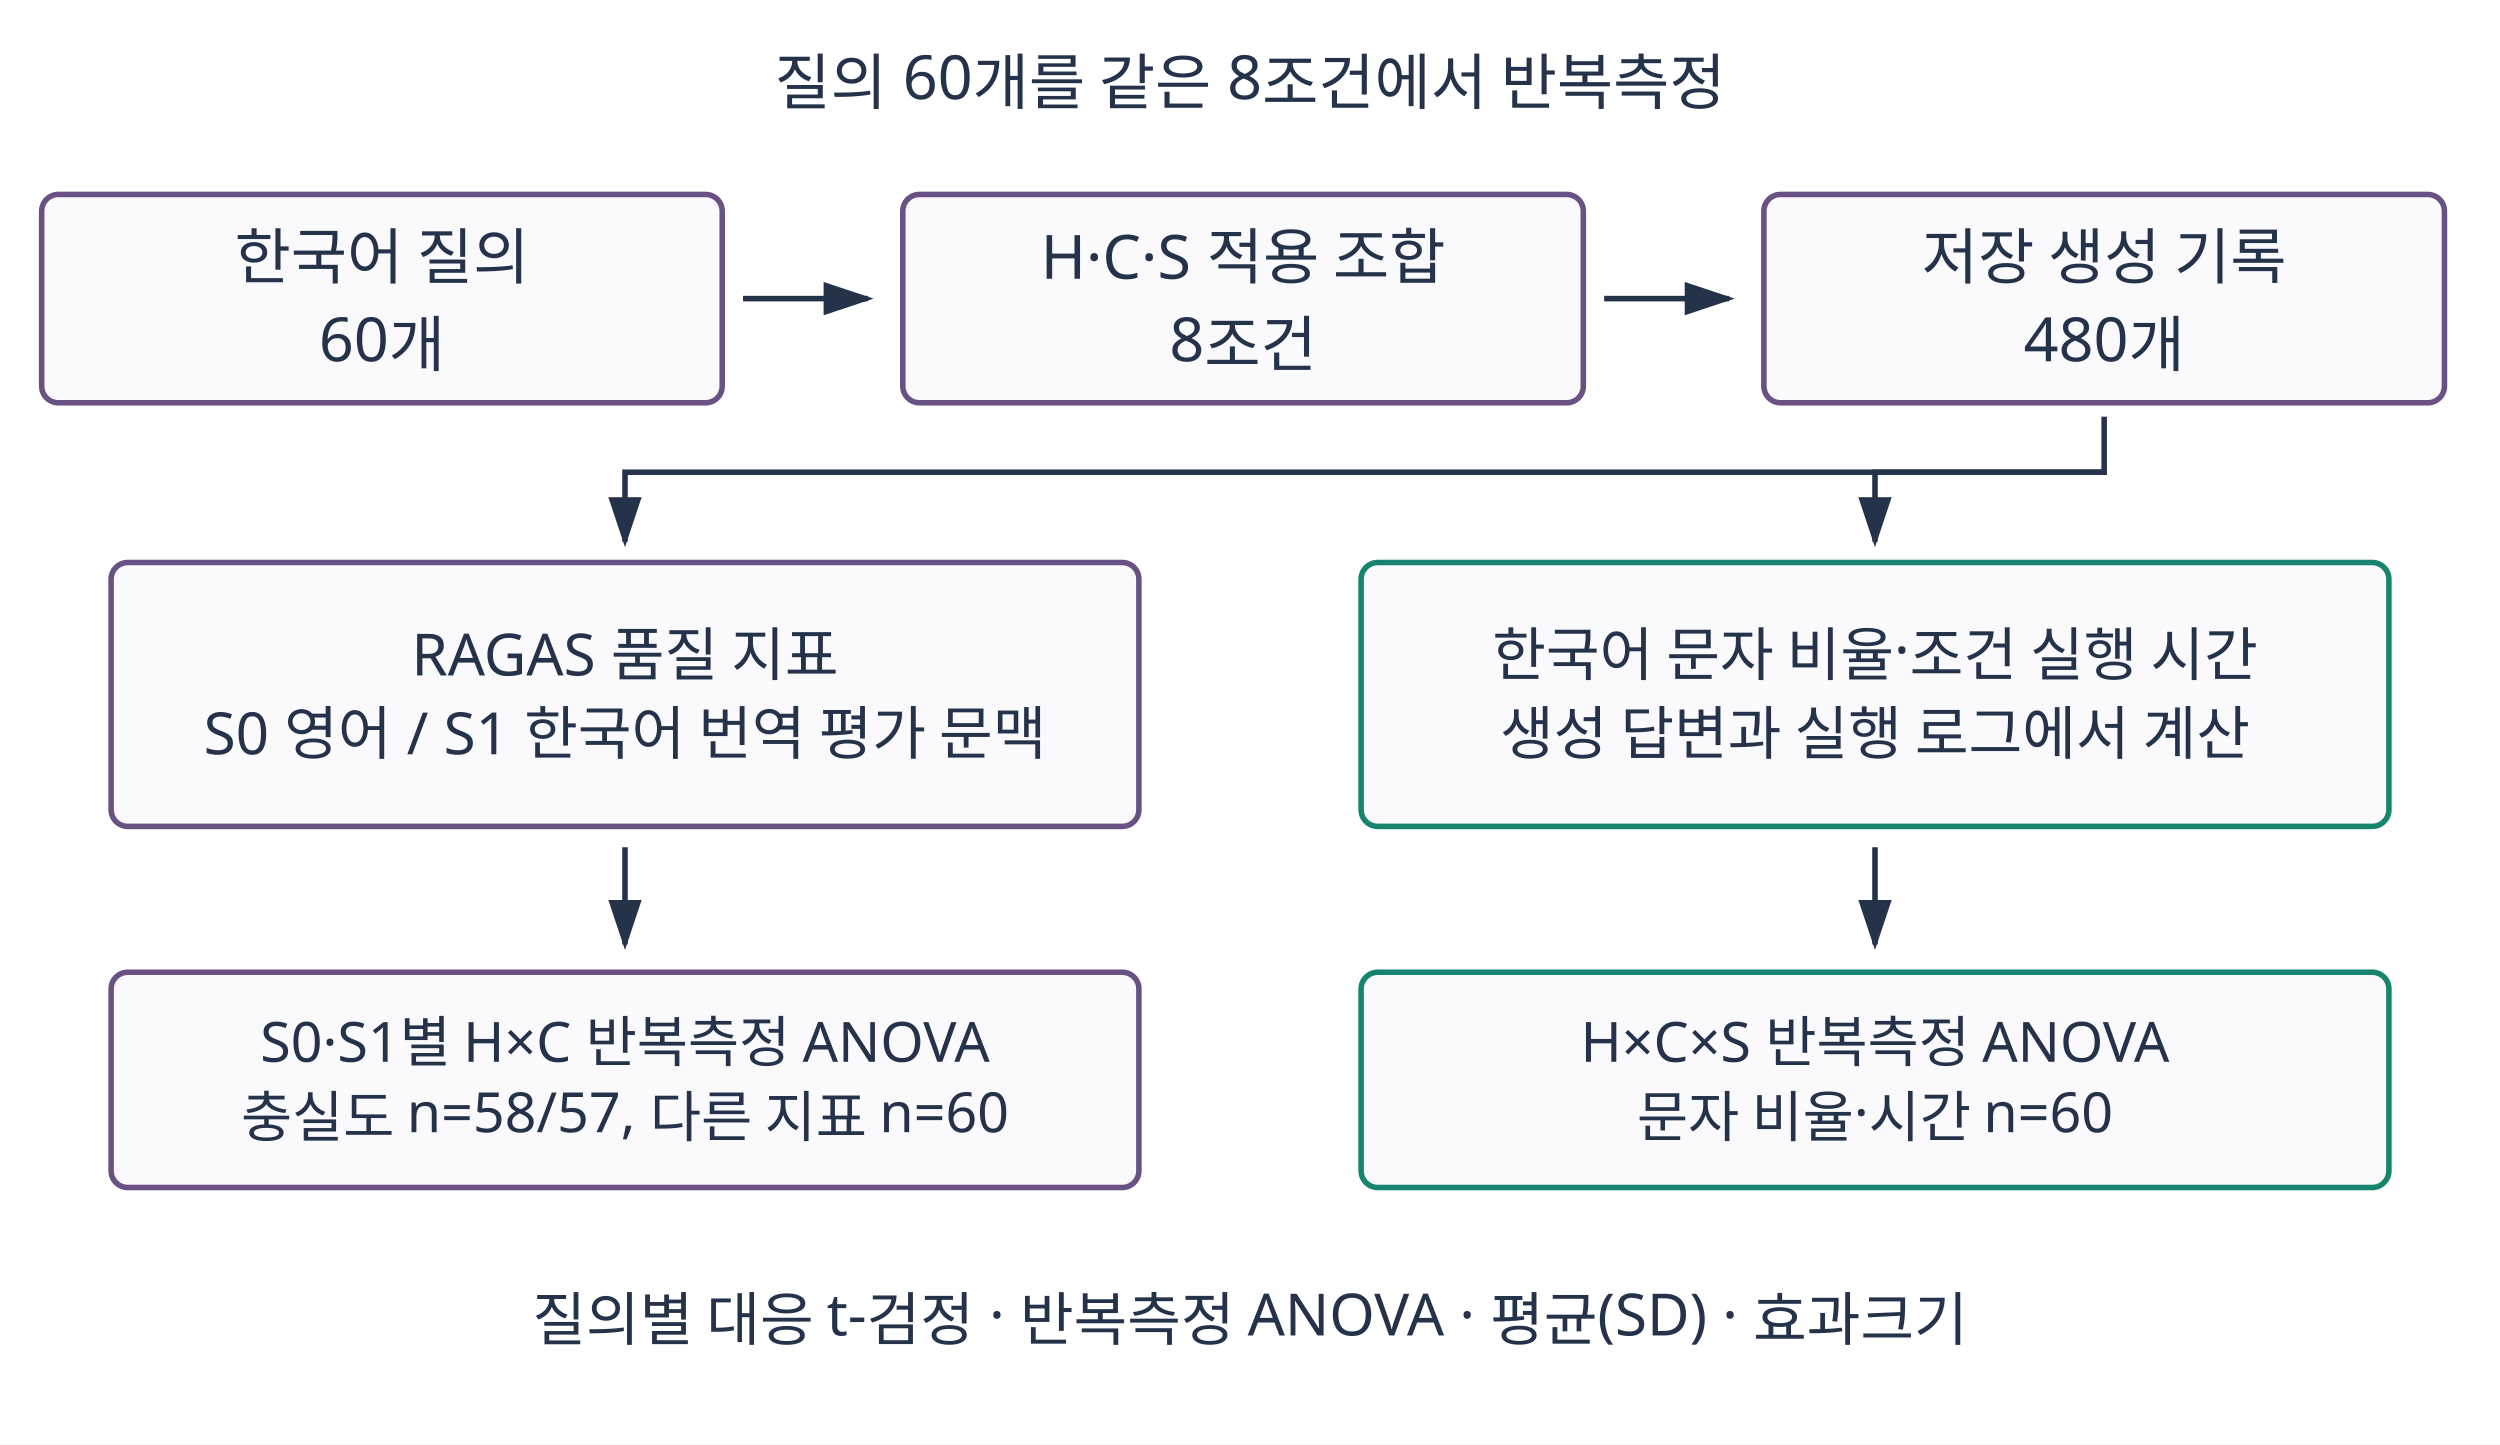
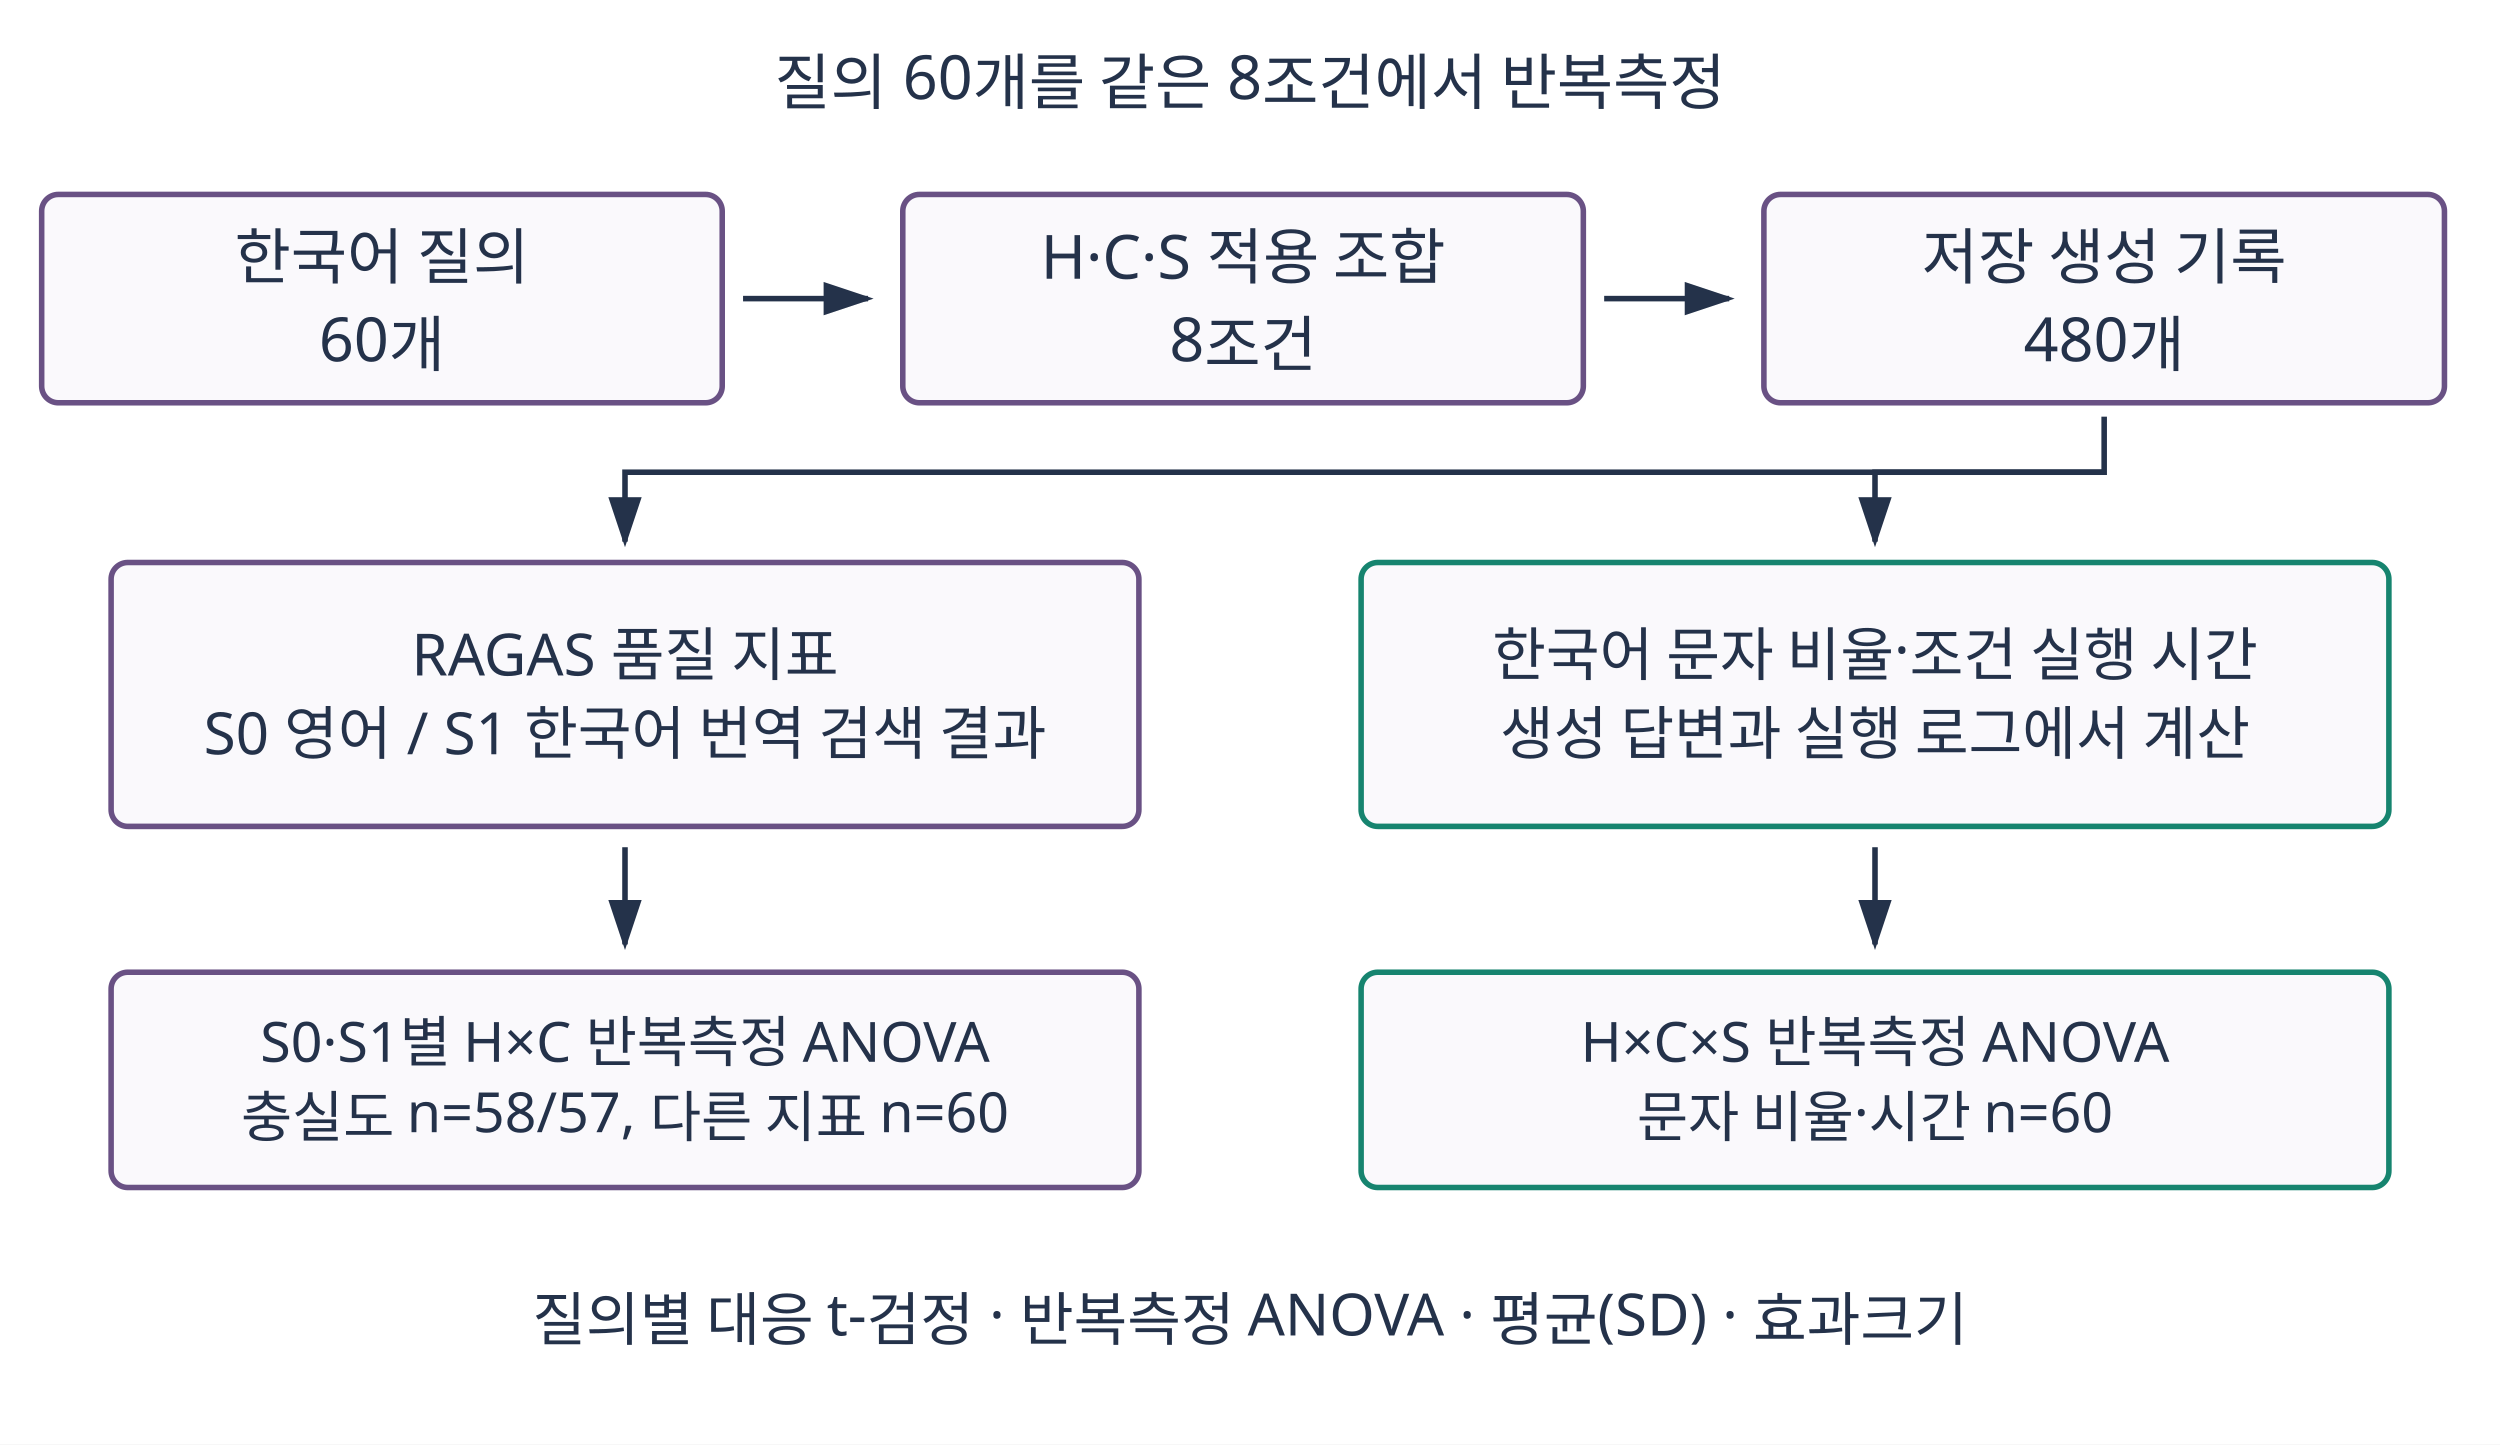
<svg xmlns="http://www.w3.org/2000/svg" width="159mm" height="91.867mm" viewBox="0 0 1800 1040">
  <defs>
    <marker id="arrow" markerWidth="10" markerHeight="10" refX="8" refY="3" orient="auto">
      <path d="M0,0 L0,6 L9,3 z" fill="#24324A" />
    </marker>
  </defs>
  <rect width="100%" height="100%" fill="white" />
  <text x="900" y="75.0" font-family="Malgun Gothic" font-size="44" text-anchor="middle" fill="#24324A">질의 60개를 같은 8조건에서 반복측정</text>
  <rect x="30" y="140" width="490" height="150" rx="12" fill="#FAF9FC" stroke="#695184" stroke-width="4" />
  <text x="275.0" y="200.7" font-family="Malgun Gothic" font-size="44" text-anchor="middle" fill="#24324A">한국어 질의</text>
  <text x="275.0" y="260.1" font-family="Malgun Gothic" font-size="44" text-anchor="middle" fill="#24324A">60개</text>
  <rect x="650" y="140" width="490" height="150" rx="12" fill="#FAF9FC" stroke="#695184" stroke-width="4" />
  <text x="895.0" y="200.7" font-family="Malgun Gothic" font-size="44" text-anchor="middle" fill="#24324A">H·C·S 적용 조합</text>
  <text x="895.0" y="260.1" font-family="Malgun Gothic" font-size="44" text-anchor="middle" fill="#24324A">8조건</text>
  <rect x="1270" y="140" width="490" height="150" rx="12" fill="#FAF9FC" stroke="#695184" stroke-width="4" />
  <text x="1515.0" y="200.7" font-family="Malgun Gothic" font-size="44" text-anchor="middle" fill="#24324A">저장 생성 기록</text>
  <text x="1515.0" y="260.1" font-family="Malgun Gothic" font-size="44" text-anchor="middle" fill="#24324A">480개</text>
  <polyline points="535,215 625,215" fill="none" stroke="#24324A" stroke-width="4" marker-end="url(#arrow)" />
  <polyline points="1155,215 1245,215" fill="none" stroke="#24324A" stroke-width="4" marker-end="url(#arrow)" />
  <rect x="80" y="405" width="740" height="190" rx="12" fill="#FAF9FC" stroke="#695184" stroke-width="4" />
  <text x="450.0" y="486.35" font-family="Malgun Gothic" font-size="42" text-anchor="middle" fill="#24324A">RAGAS 품질 지표</text>
-   <text x="450.0" y="543.05" font-family="Malgun Gothic" font-size="42" text-anchor="middle" fill="#24324A">S0 영어 / S1 한국어 번역 평가 문맥</text>
+   <text x="450.0" y="543.05" font-family="Malgun Gothic" font-size="42" text-anchor="middle" fill="#24324A">S0 영어 / S1 한국어 번역 검색 결과</text>
  <rect x="980" y="405" width="740" height="190" rx="12" fill="#FAF9FC" stroke="#16846F" stroke-width="4" />
  <text x="1350.0" y="486.35" font-family="Malgun Gothic" font-size="42" text-anchor="middle" fill="#24324A">한국어 문자 비율·조건 실행 시간</text>
  <text x="1350.0" y="543.05" font-family="Malgun Gothic" font-size="42" text-anchor="middle" fill="#24324A">생성 답변과 실행 로그에서 계산</text>
  <polyline points="1515,300 1515,340 450,340 450,390" fill="none" stroke="#24324A" stroke-width="4" marker-end="url(#arrow)" />
  <polyline points="1515,340 1350,340 1350,390" fill="none" stroke="#24324A" stroke-width="4" marker-end="url(#arrow)" />
  <rect x="80" y="700" width="740" height="155" rx="12" fill="#FAF9FC" stroke="#695184" stroke-width="4" />
  <text x="450.0" y="764.5" font-family="Malgun Gothic" font-size="40" text-anchor="middle" fill="#24324A">S0·S1별 H×C 반복측정 ANOVA</text>
  <text x="450.0" y="818.5" font-family="Malgun Gothic" font-size="40" text-anchor="middle" fill="#24324A">충실도 n=58/57, 다른 지표 n=60</text>
  <rect x="980" y="700" width="740" height="155" rx="12" fill="#FAF9FC" stroke="#16846F" stroke-width="4" />
  <text x="1350.0" y="764.5" font-family="Malgun Gothic" font-size="40" text-anchor="middle" fill="#24324A">H×C×S 반복측정 ANOVA</text>
  <text x="1350.0" y="818.5" font-family="Malgun Gothic" font-size="40" text-anchor="middle" fill="#24324A">문자 비율·시간 n=60</text>
  <polyline points="450,610 450,680" fill="none" stroke="#24324A" stroke-width="4" marker-end="url(#arrow)" />
  <polyline points="1350,610 1350,680" fill="none" stroke="#24324A" stroke-width="4" marker-end="url(#arrow)" />
  <text x="900" y="965.0" font-family="Malgun Gothic" font-size="42" text-anchor="middle" fill="#24324A">질의별 대응 t-검정 · 반복측정 ANOVA · 평균(SD) · 효과크기</text>
</svg>
